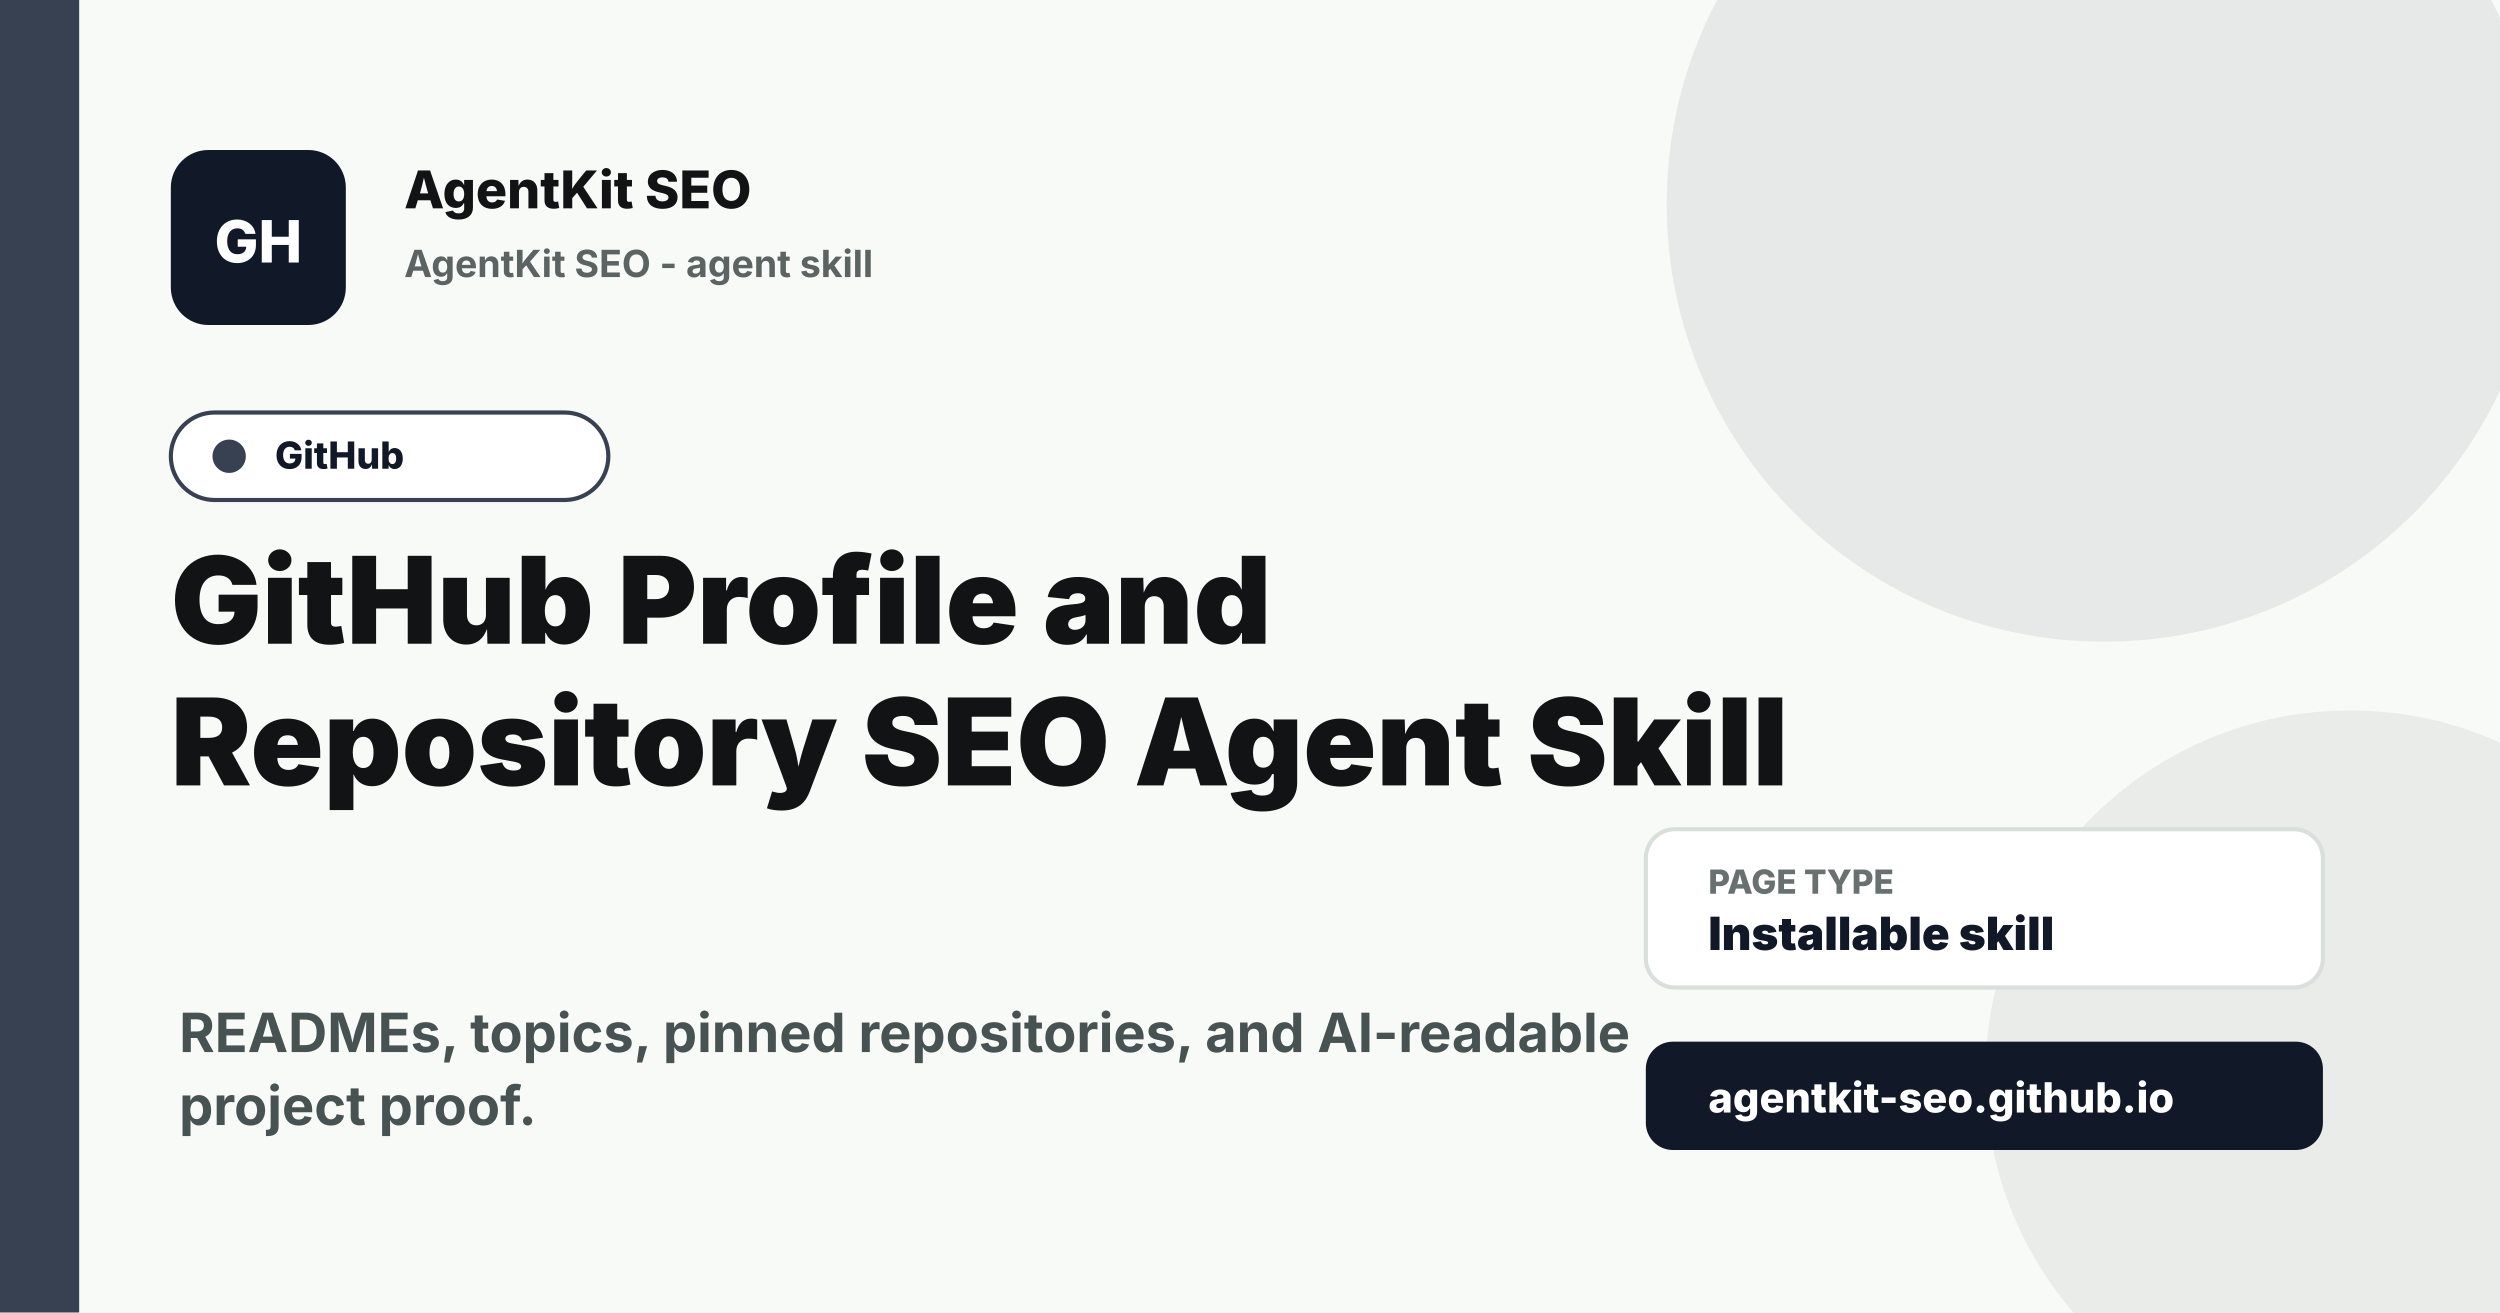
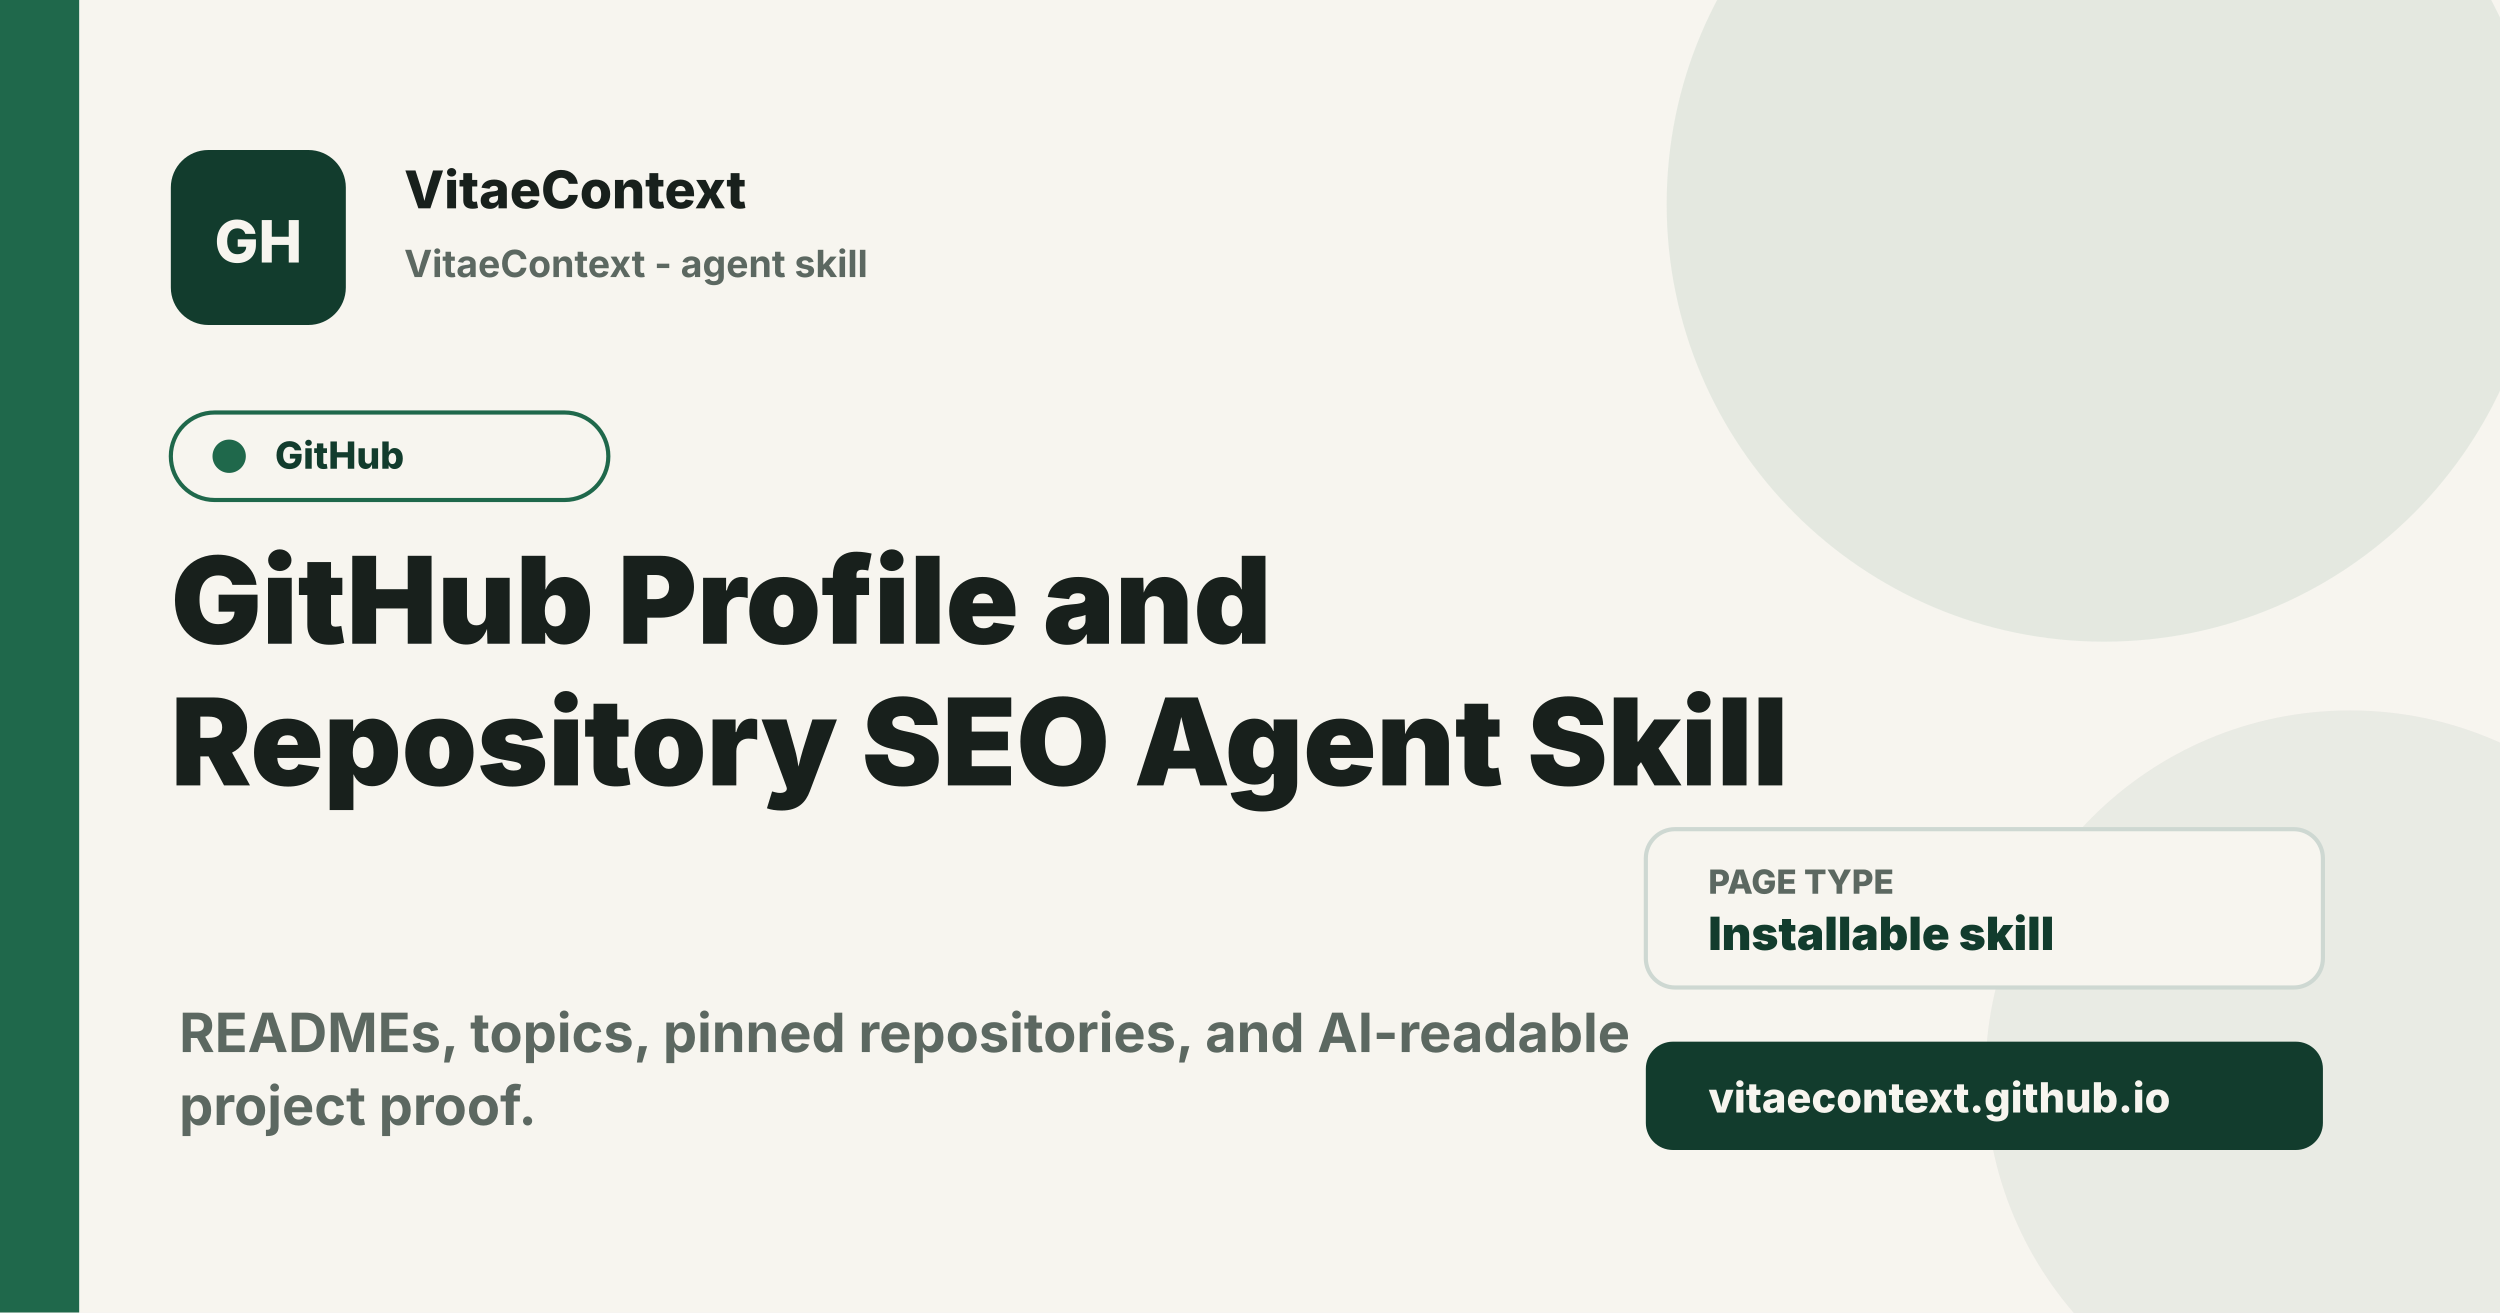
<svg xmlns="http://www.w3.org/2000/svg" width="1200" height="630" viewBox="0 0 1200 630">
-   <rect width="1200" height="630" fill="#f8faf7" />
-   <rect x="0" y="0" width="1200" height="630" fill="#f8faf7" />
-   <rect x="0" y="0" width="38" height="630" fill="#374151" />
-   <circle cx="1010" cy="98" r="210" fill="#374151" opacity="0.09" />
-   <circle cx="1128" cy="516" r="175" fill="#0f172a" opacity="0.06" />
+   <rect width="1200" height="630" fill="#F7F5EF" />
+   <rect x="0" y="0" width="1200" height="630" fill="#F7F5EF" />
+   <rect x="0" y="0" width="38" height="630" fill="#1F684B" />
+   <circle cx="1010" cy="98" r="210" fill="#1F684B" opacity="0.09" />
+   <circle cx="1128" cy="516" r="175" fill="#123C2D" opacity="0.06" />
  <g transform="translate(82 72)">
-     <rect x="0" y="0" width="84" height="84" rx="18" fill="#111827" />
-     <text x="42" y="54" text-anchor="middle" font-family="Inter, Arial, sans-serif" font-size="28" font-weight="800" fill="#ffffff">GH</text>
-     <text x="112" y="28" font-family="Inter, Arial, sans-serif" font-size="25" font-weight="800" fill="#111314">AgentKit SEO</text>
-     <text x="112" y="61" font-family="Inter, Arial, sans-serif" font-size="18" font-weight="650" fill="#5b6463">AgentKit SEO - agent skill</text>
+     <rect x="0" y="0" width="84" height="84" rx="18" fill="#123C2D" />
+     <text x="42" y="54" text-anchor="middle" font-family="Inter, Arial, sans-serif" font-size="28" font-weight="800" fill="#F7F5EF">GH</text>
+     <text x="112" y="28" font-family="Inter, Arial, sans-serif" font-size="25" font-weight="800" fill="#18201C">VitaeContext</text>
+     <text x="112" y="61" font-family="Inter, Arial, sans-serif" font-size="18" font-weight="650" fill="#5C6861">VitaeContext - agent skill</text>
  </g>
  <g transform="translate(82 198)">
-     <rect x="0" y="0" width="210" height="42" rx="21" fill="#ffffff" stroke="#374151" stroke-width="2" />
-     <circle cx="28" cy="21" r="8" fill="#374151" />
-     <text x="50" y="27" font-family="Inter, Arial, sans-serif" font-size="18" font-weight="800" fill="#111827">GitHub</text>
+     <rect x="0" y="0" width="210" height="42" rx="21" fill="#F7F5EF" stroke="#1F684B" stroke-width="2" />
+     <circle cx="28" cy="21" r="8" fill="#1F684B" />
+     <text x="50" y="27" font-family="Inter, Arial, sans-serif" font-size="18" font-weight="800" fill="#123C2D">GitHub</text>
  </g>
-   <text x="82" y="309" font-family="Inter, Arial, sans-serif" font-size="58" font-weight="850" fill="#111314">
+   <text x="82" y="309" font-family="Inter, Arial, sans-serif" font-size="58" font-weight="850" fill="#18201C">
    <tspan x="82" dy="0">GitHub Profile and</tspan>
    <tspan x="82" dy="68">Repository SEO Agent Skill</tspan>
  </text>
-   <text x="86" y="505" font-family="Inter, Arial, sans-serif" font-size="26" font-weight="650" fill="#475352">
+   <text x="86" y="505" font-family="Inter, Arial, sans-serif" font-size="26" font-weight="650" fill="#5C6861">
    <tspan x="86" dy="0">READMEs, topics, pinned repositories, and AI-readable</tspan>
    <tspan x="86" dy="35">project proof.</tspan>
  </text>
  <g transform="translate(790 398)">
-     <rect x="0" y="0" width="325" height="76" rx="14" fill="#ffffff" stroke="#d9dfdc" stroke-width="2" />
-     <text x="30" y="31" font-family="Inter, Arial, sans-serif" font-size="16" font-weight="800" fill="#68716f">PAGE TYPE</text>
-     <text x="30" y="58" font-family="Inter, Arial, sans-serif" font-size="22" font-weight="850" fill="#111827">Installable skill</text>
+     <rect x="0" y="0" width="325" height="76" rx="14" fill="#F7F5EF" stroke="#CED8D2" stroke-width="2" />
+     <text x="30" y="31" font-family="Inter, Arial, sans-serif" font-size="16" font-weight="800" fill="#5C6861">PAGE TYPE</text>
+     <text x="30" y="58" font-family="Inter, Arial, sans-serif" font-size="22" font-weight="850" fill="#123C2D">Installable skill</text>
  </g>
  <g transform="translate(790 500)">
-     <rect x="0" y="0" width="325" height="52" rx="13" fill="#111827" />
-     <text x="30" y="34" font-family="Inter, Arial, sans-serif" font-size="20" font-weight="800" fill="#ffffff">agentkit-seo.github.io</text>
+     <rect x="0" y="0" width="325" height="52" rx="13" fill="#123C2D" />
+     <text x="30" y="34" font-family="Inter, Arial, sans-serif" font-size="20" font-weight="800" fill="#F7F5EF">vitaecontext.github.io</text>
  </g>
</svg>
